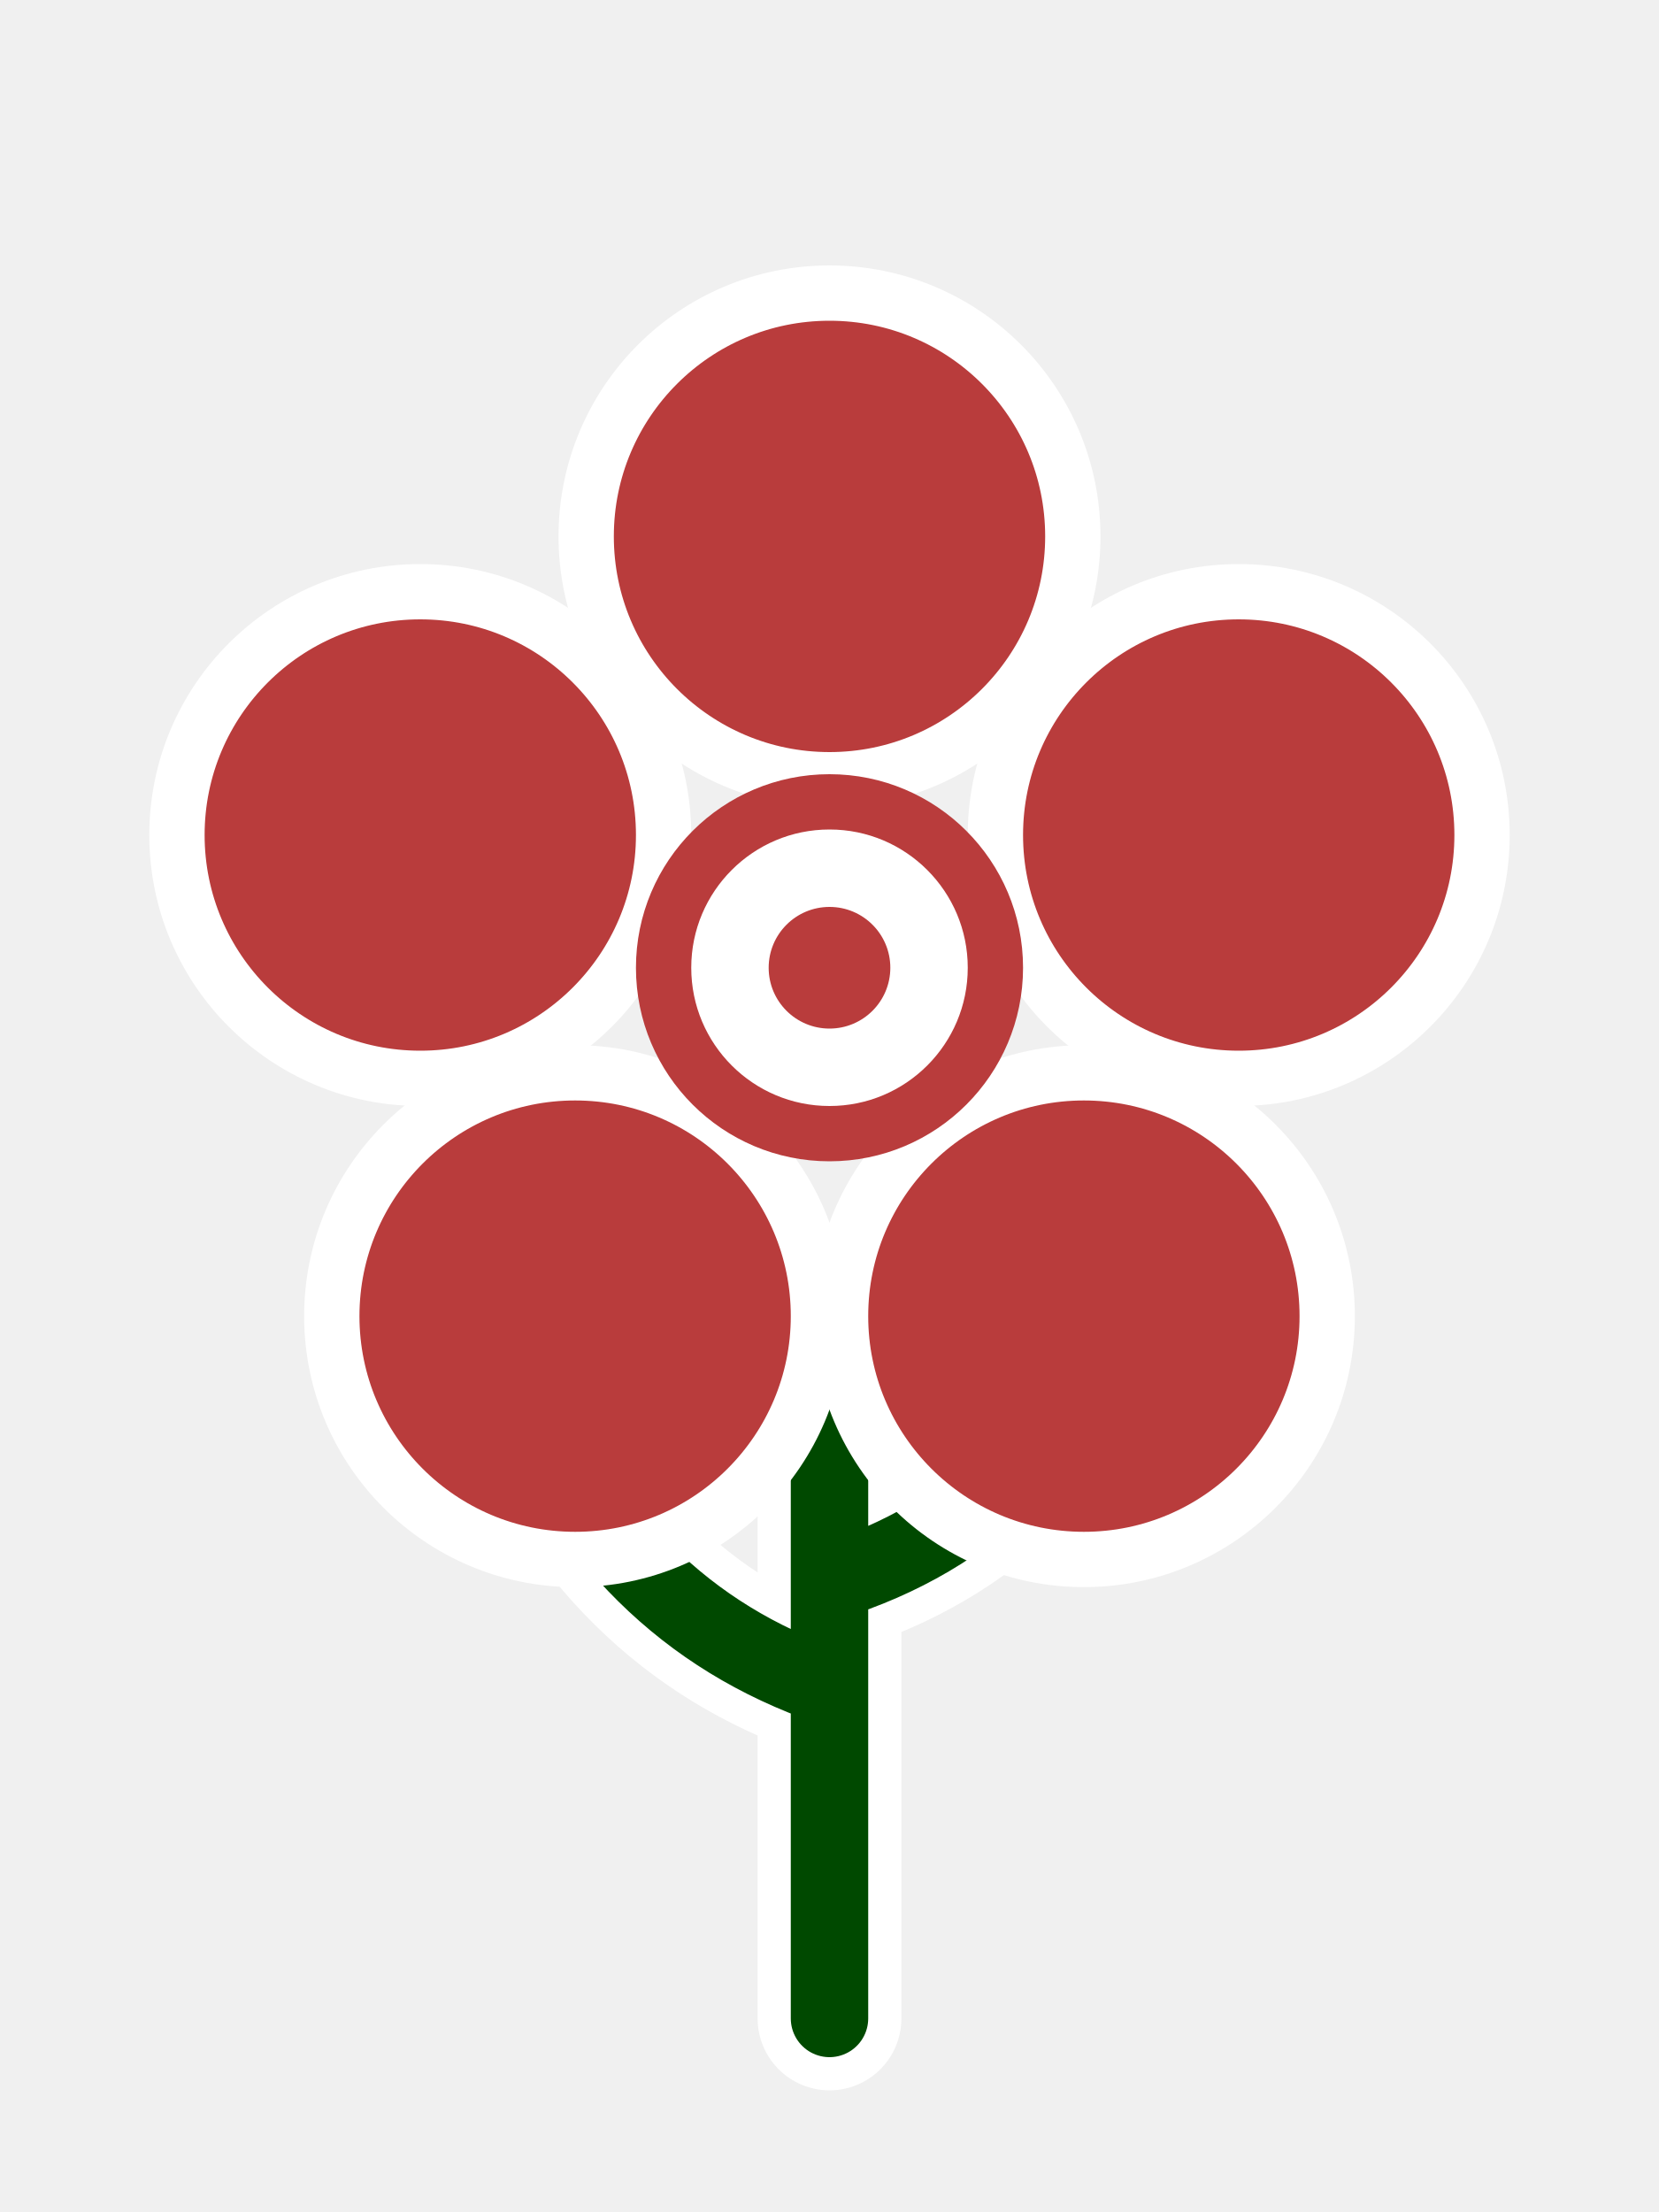
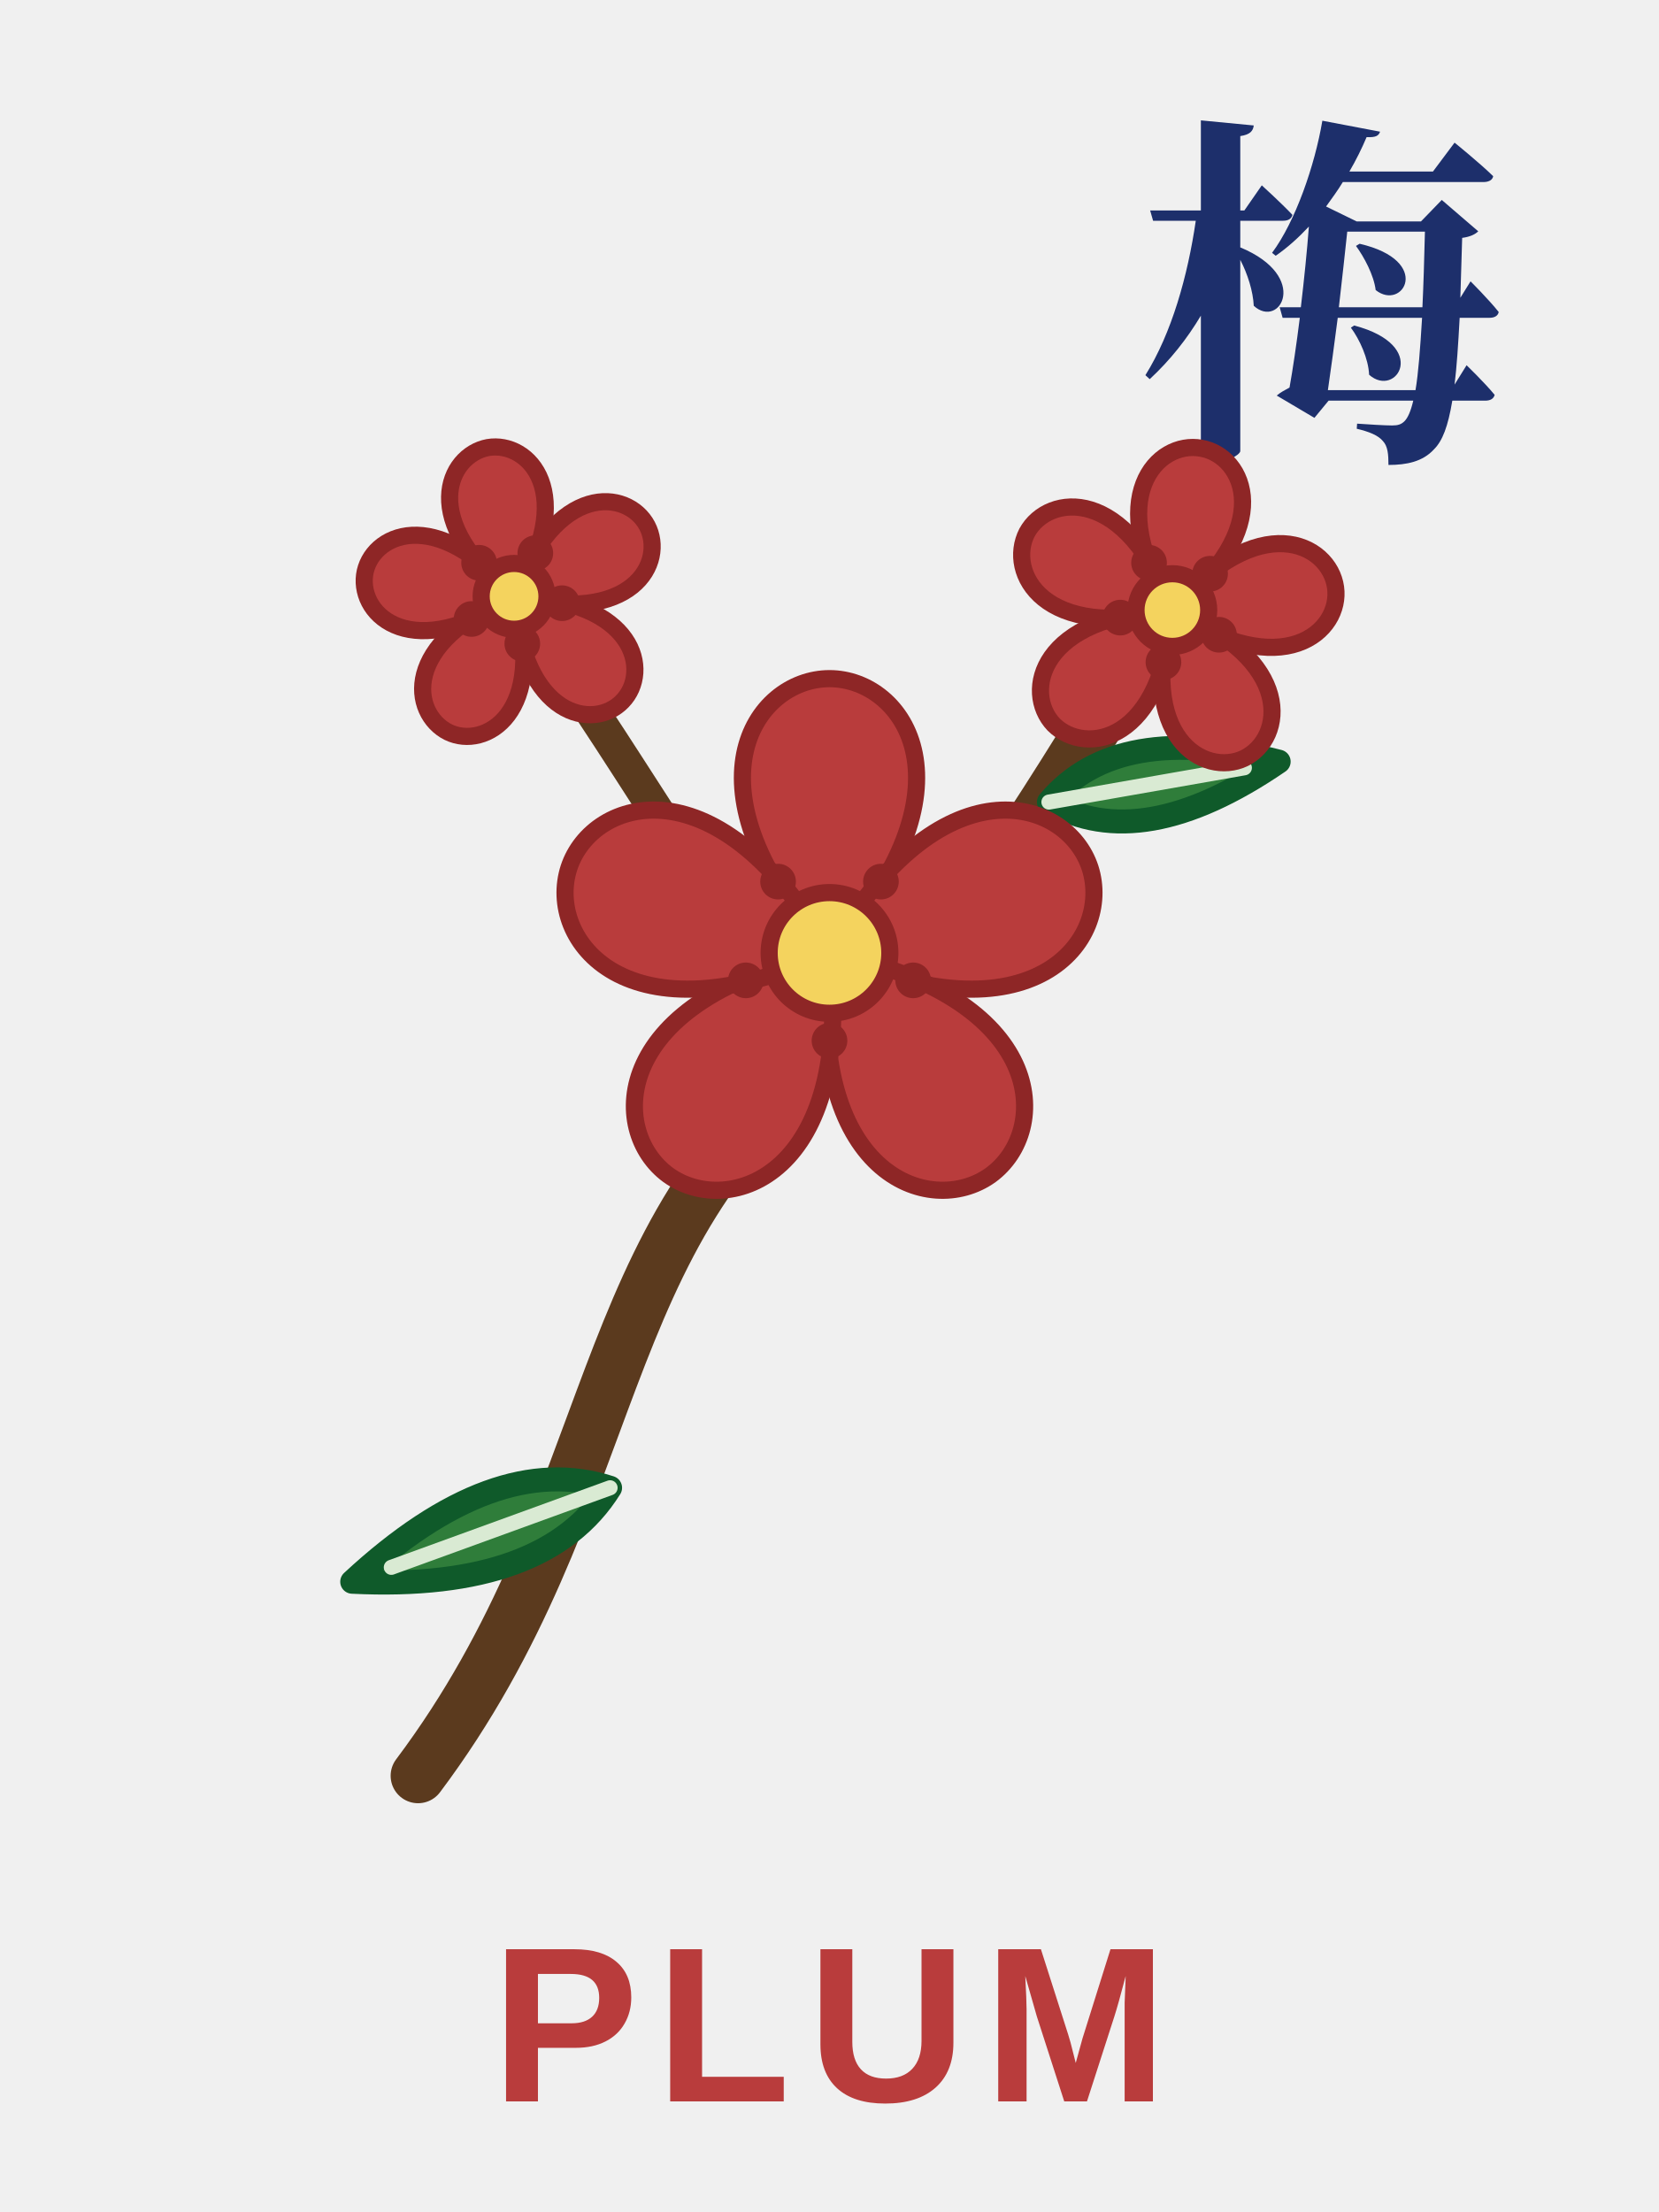
<svg xmlns="http://www.w3.org/2000/svg" width="300" height="400" viewBox="0 0 300 400">
-   <g stroke-linecap="round" stroke-linejoin="round">
-     <path d="M150 365 C150 325 150 292 150 252 M150 305 C124 296 106 278 94 250 M150 286 C176 278 194 260 206 232" fill="none" stroke="#ffffff" stroke-width="26" />
-     <path d="M150 365 C150 325 150 292 150 252 M150 305 C124 296 106 278 94 250 M150 286 C176 278 194 260 206 232" fill="none" stroke="#004900" stroke-width="14" />
-     <g fill="#b93c3c" stroke="#ffffff" stroke-width="10">
-       <circle cx="150" cy="97" r="44" />
-       <circle cx="224" cy="151" r="44" />
-       <circle cx="196" cy="238" r="44" />
-       <circle cx="104" cy="238" r="44" />
-       <circle cx="76" cy="151" r="44" />
-     </g>
-     <circle cx="150" cy="175" r="30" fill="#ffffff" stroke="#b93c3c" stroke-width="10" />
-     <circle cx="150" cy="175" r="11" fill="#b93c3c" />
+   <text x="272" y="78" text-anchor="end" font-family="'Songti SC','STSong','Noto Serif CJK SC','Noto Serif CJK','Source Han Serif SC',serif" font-size="66" font-weight="700" fill="#1d2f6b">梅</text>
+   <g transform="translate(150 212) scale(1.24) translate(-150 -222)">
+     <path d="M90,310 C120,270 115,230 150,205 C175,185 185,160 200,140" fill="none" stroke="#5b3a1e" stroke-width="8" stroke-linecap="round" stroke-linejoin="round" />
+     <path d="M150,205 C130,180 120,160 105,140" fill="none" stroke="#5b3a1e" stroke-width="5" stroke-linecap="round" stroke-linejoin="round" />
+     <path d="M118.0,268.0 Q101.1,262.5 80.4,281.7 Q108.6,283.1 118.0,268.0Z" fill="#2f7d3a" stroke="#0f5a2a" stroke-width="3.5" stroke-linejoin="round" />
+     <path d="M118.0,268.0 L86.1,279.6" stroke="#d9ead3" stroke-width="2.2" stroke-linecap="round" />
+     <path d="M182.0,168.0 Q195.5,175.8 215.5,162.1 Q192.0,156.1 182.0,168.0Z" fill="#2f7d3a" stroke="#0f5a2a" stroke-width="3.5" stroke-linejoin="round" />
+     <path d="M182.0,168.0 L210.5,163.0" stroke="#d9ead3" stroke-width="2.2" stroke-linecap="round" />
+     <path d="M150.0,190.0 C172.0,166.0 161.0,150.0 150.0,150.0 C139.0,150.0 128.0,166.0 150.0,190.0Z" fill="#b93c3c" stroke="#8e2626" stroke-width="2.5" stroke-linejoin="round" />
+     <path d="M150.0,190.0 C179.6,203.5 191.4,188.1 188.0,177.6 C184.6,167.2 166.0,161.7 150.0,190.0Z" fill="#b93c3c" stroke="#8e2626" stroke-width="2.5" stroke-linejoin="round" />
+     <path d="M150.0,190.0 C146.3,222.3 164.6,228.8 173.5,222.4 C182.4,215.9 181.9,196.5 150.0,190.0Z" fill="#b93c3c" stroke="#8e2626" stroke-width="2.5" stroke-linejoin="round" />
+     <path d="M150.0,190.0 C118.1,196.5 117.6,215.9 126.5,222.4 C135.4,228.8 153.7,222.3 150.0,190.0Z" fill="#b93c3c" stroke="#8e2626" stroke-width="2.5" stroke-linejoin="round" />
+     <path d="M150.0,190.0 C134.0,161.7 115.4,167.2 112.0,177.6 C108.6,188.1 120.4,203.5 150.0,190.0Z" fill="#b93c3c" stroke="#8e2626" stroke-width="2.5" stroke-linejoin="round" />
+     <circle cx="150" cy="190" r="8.8" fill="#f4d35e" stroke="#8e2626" stroke-width="2.5" />
+     <circle cx="157.5" cy="179.6" r="2.6" fill="#8e2626" />
+     <circle cx="162.2" cy="194.0" r="2.6" fill="#8e2626" />
+     <circle cx="150.0" cy="202.8" r="2.6" fill="#8e2626" />
+     <circle cx="137.8" cy="194.0" r="2.6" fill="#8e2626" />
+     <circle cx="142.5" cy="179.6" r="2.6" fill="#8e2626" />
+     <path d="M200.0,140.0 C215.3,128.1 210.6,117.5 204.2,116.4 C197.8,115.2 189.7,123.6 200.0,140.0Z" fill="#b93c3c" stroke="#8e2626" stroke-width="2.5" stroke-linejoin="round" />
+     <path d="M200.0,140.0 C216.1,150.9 224.7,143.1 223.8,136.7 C222.9,130.2 212.5,125.1 200.0,140.0Z" fill="#b93c3c" stroke="#8e2626" stroke-width="2.5" stroke-linejoin="round" />
+     <path d="M200.0,140.0 C194.6,158.6 204.7,164.4 210.5,161.6 C216.4,158.7 218.0,147.2 200.0,140.0Z" fill="#b93c3c" stroke="#8e2626" stroke-width="2.5" stroke-linejoin="round" />
+     <path d="M200.0,140.0 C180.6,140.7 178.2,152.0 182.7,156.7 C187.3,161.3 198.7,159.4 200.0,140.0Z" fill="#b93c3c" stroke="#8e2626" stroke-width="2.5" stroke-linejoin="round" />
+     <path d="M200.0,140.0 C193.4,121.8 181.9,123.0 178.8,128.7 C175.8,134.5 181.2,144.7 200.0,140.0Z" fill="#b93c3c" stroke="#8e2626" stroke-width="2.5" stroke-linejoin="round" />
+     <circle cx="200" cy="140" r="5.3" fill="#f4d35e" stroke="#8e2626" stroke-width="2.5" />
+     <circle cx="205.5" cy="134.7" r="2.6" fill="#8e2626" />
+     <circle cx="206.8" cy="143.6" r="2.6" fill="#8e2626" />
+     <circle cx="198.7" cy="147.6" r="2.6" fill="#8e2626" />
+     <circle cx="192.4" cy="141.1" r="2.6" fill="#8e2626" />
+     <circle cx="196.6" cy="133.1" r="2.6" fill="#8e2626" />
+     <path d="M104.0,138.0 C113.5,122.9 106.1,115.3 100.2,116.3 C94.3,117.4 89.9,127.1 104.0,138.0Z" fill="#b93c3c" stroke="#8e2626" stroke-width="2.5" stroke-linejoin="round" />
+     <path d="M104.0,138.0 C121.3,142.4 126.2,133.0 123.4,127.7 C120.6,122.4 110.0,121.2 104.0,138.0Z" fill="#b93c3c" stroke="#8e2626" stroke-width="2.5" stroke-linejoin="round" />
+     <path d="M104.0,138.0 C105.2,155.8 115.7,157.6 119.8,153.3 C124.0,149.0 121.8,138.5 104.0,138.0Z" fill="#b93c3c" stroke="#8e2626" stroke-width="2.5" stroke-linejoin="round" />
+     <path d="M104.0,138.0 C87.4,144.6 89.0,155.1 94.4,157.8 C99.7,160.4 109.0,155.1 104.0,138.0Z" fill="#b93c3c" stroke="#8e2626" stroke-width="2.5" stroke-linejoin="round" />
+     <path d="M104.0,138.0 C92.6,124.3 83.0,129.0 82.2,134.9 C81.4,140.9 89.3,148.0 104.0,138.0Z" fill="#b93c3c" stroke="#8e2626" stroke-width="2.5" stroke-linejoin="round" />
+     <circle cx="104" cy="138" r="4.8" fill="#f4d35e" stroke="#8e2626" stroke-width="2.5" />
+     <circle cx="107.1" cy="131.7" r="2.6" fill="#8e2626" />
+     <circle cx="111.0" cy="139.0" r="2.6" fill="#8e2626" />
+     <circle cx="105.2" cy="144.9" r="2.6" fill="#8e2626" />
+     <circle cx="97.8" cy="141.3" r="2.6" fill="#8e2626" />
+     <circle cx="98.9" cy="133.1" r="2.6" fill="#8e2626" />
  </g>
+   <text x="150" y="380" text-anchor="middle" font-family="'Helvetica Neue','Arial Narrow',Arial,sans-serif" font-size="40" font-weight="800" letter-spacing="3" fill="#b93c3c">PLUM</text>
</svg>
